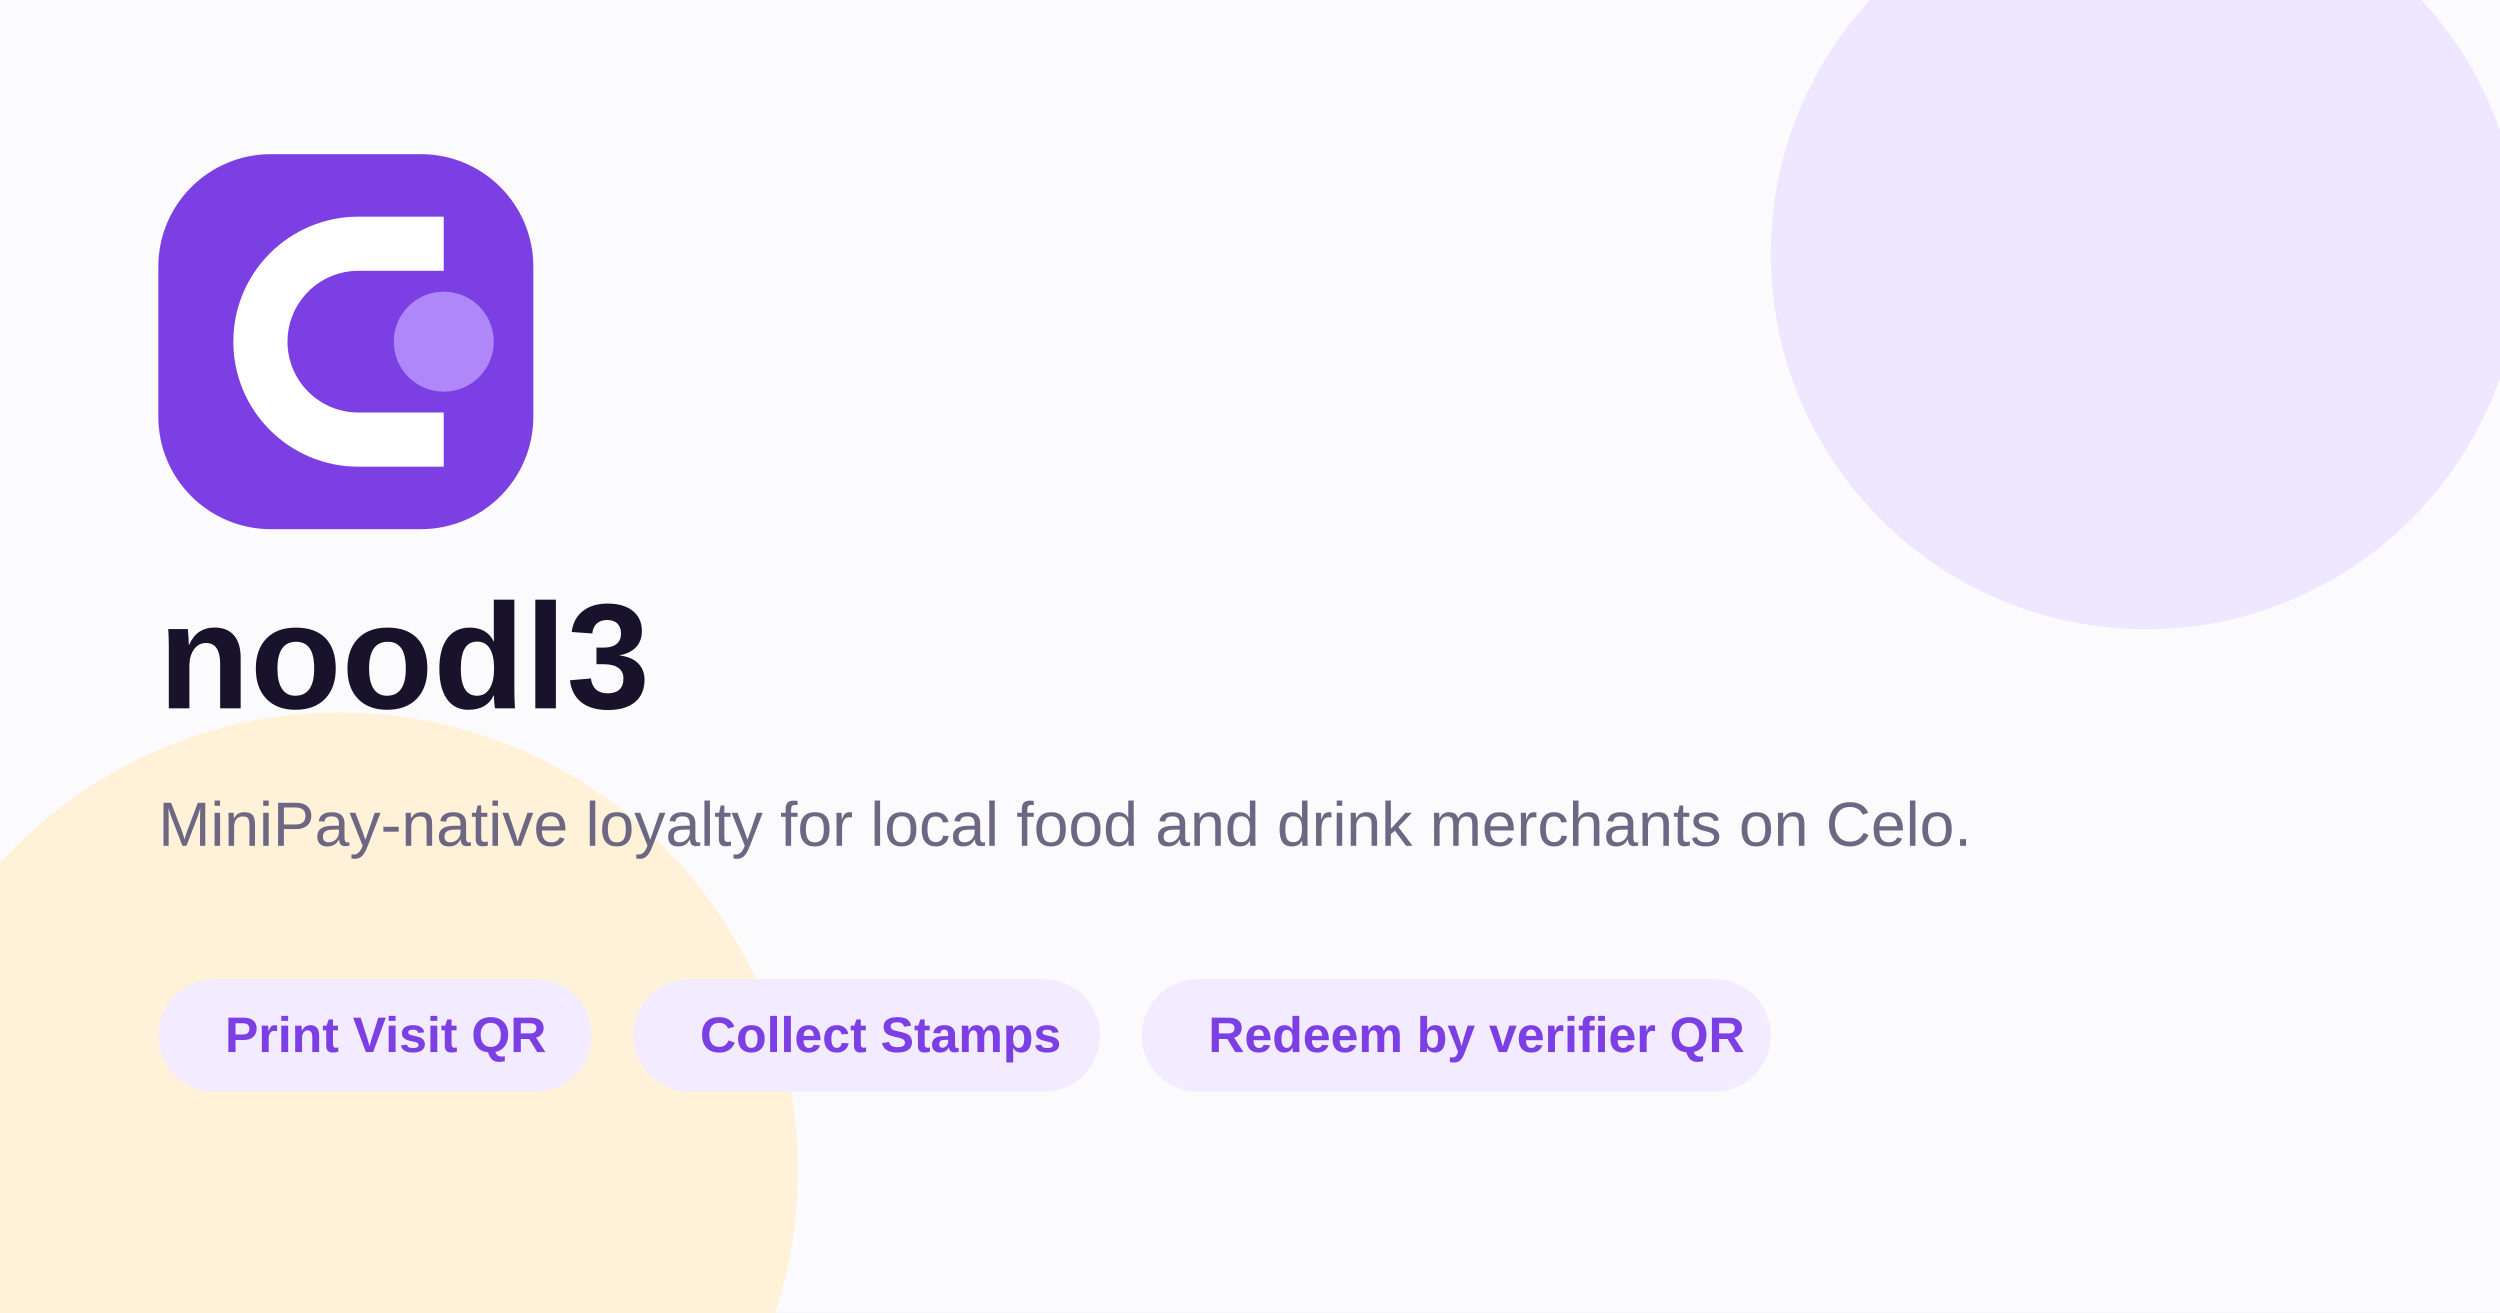
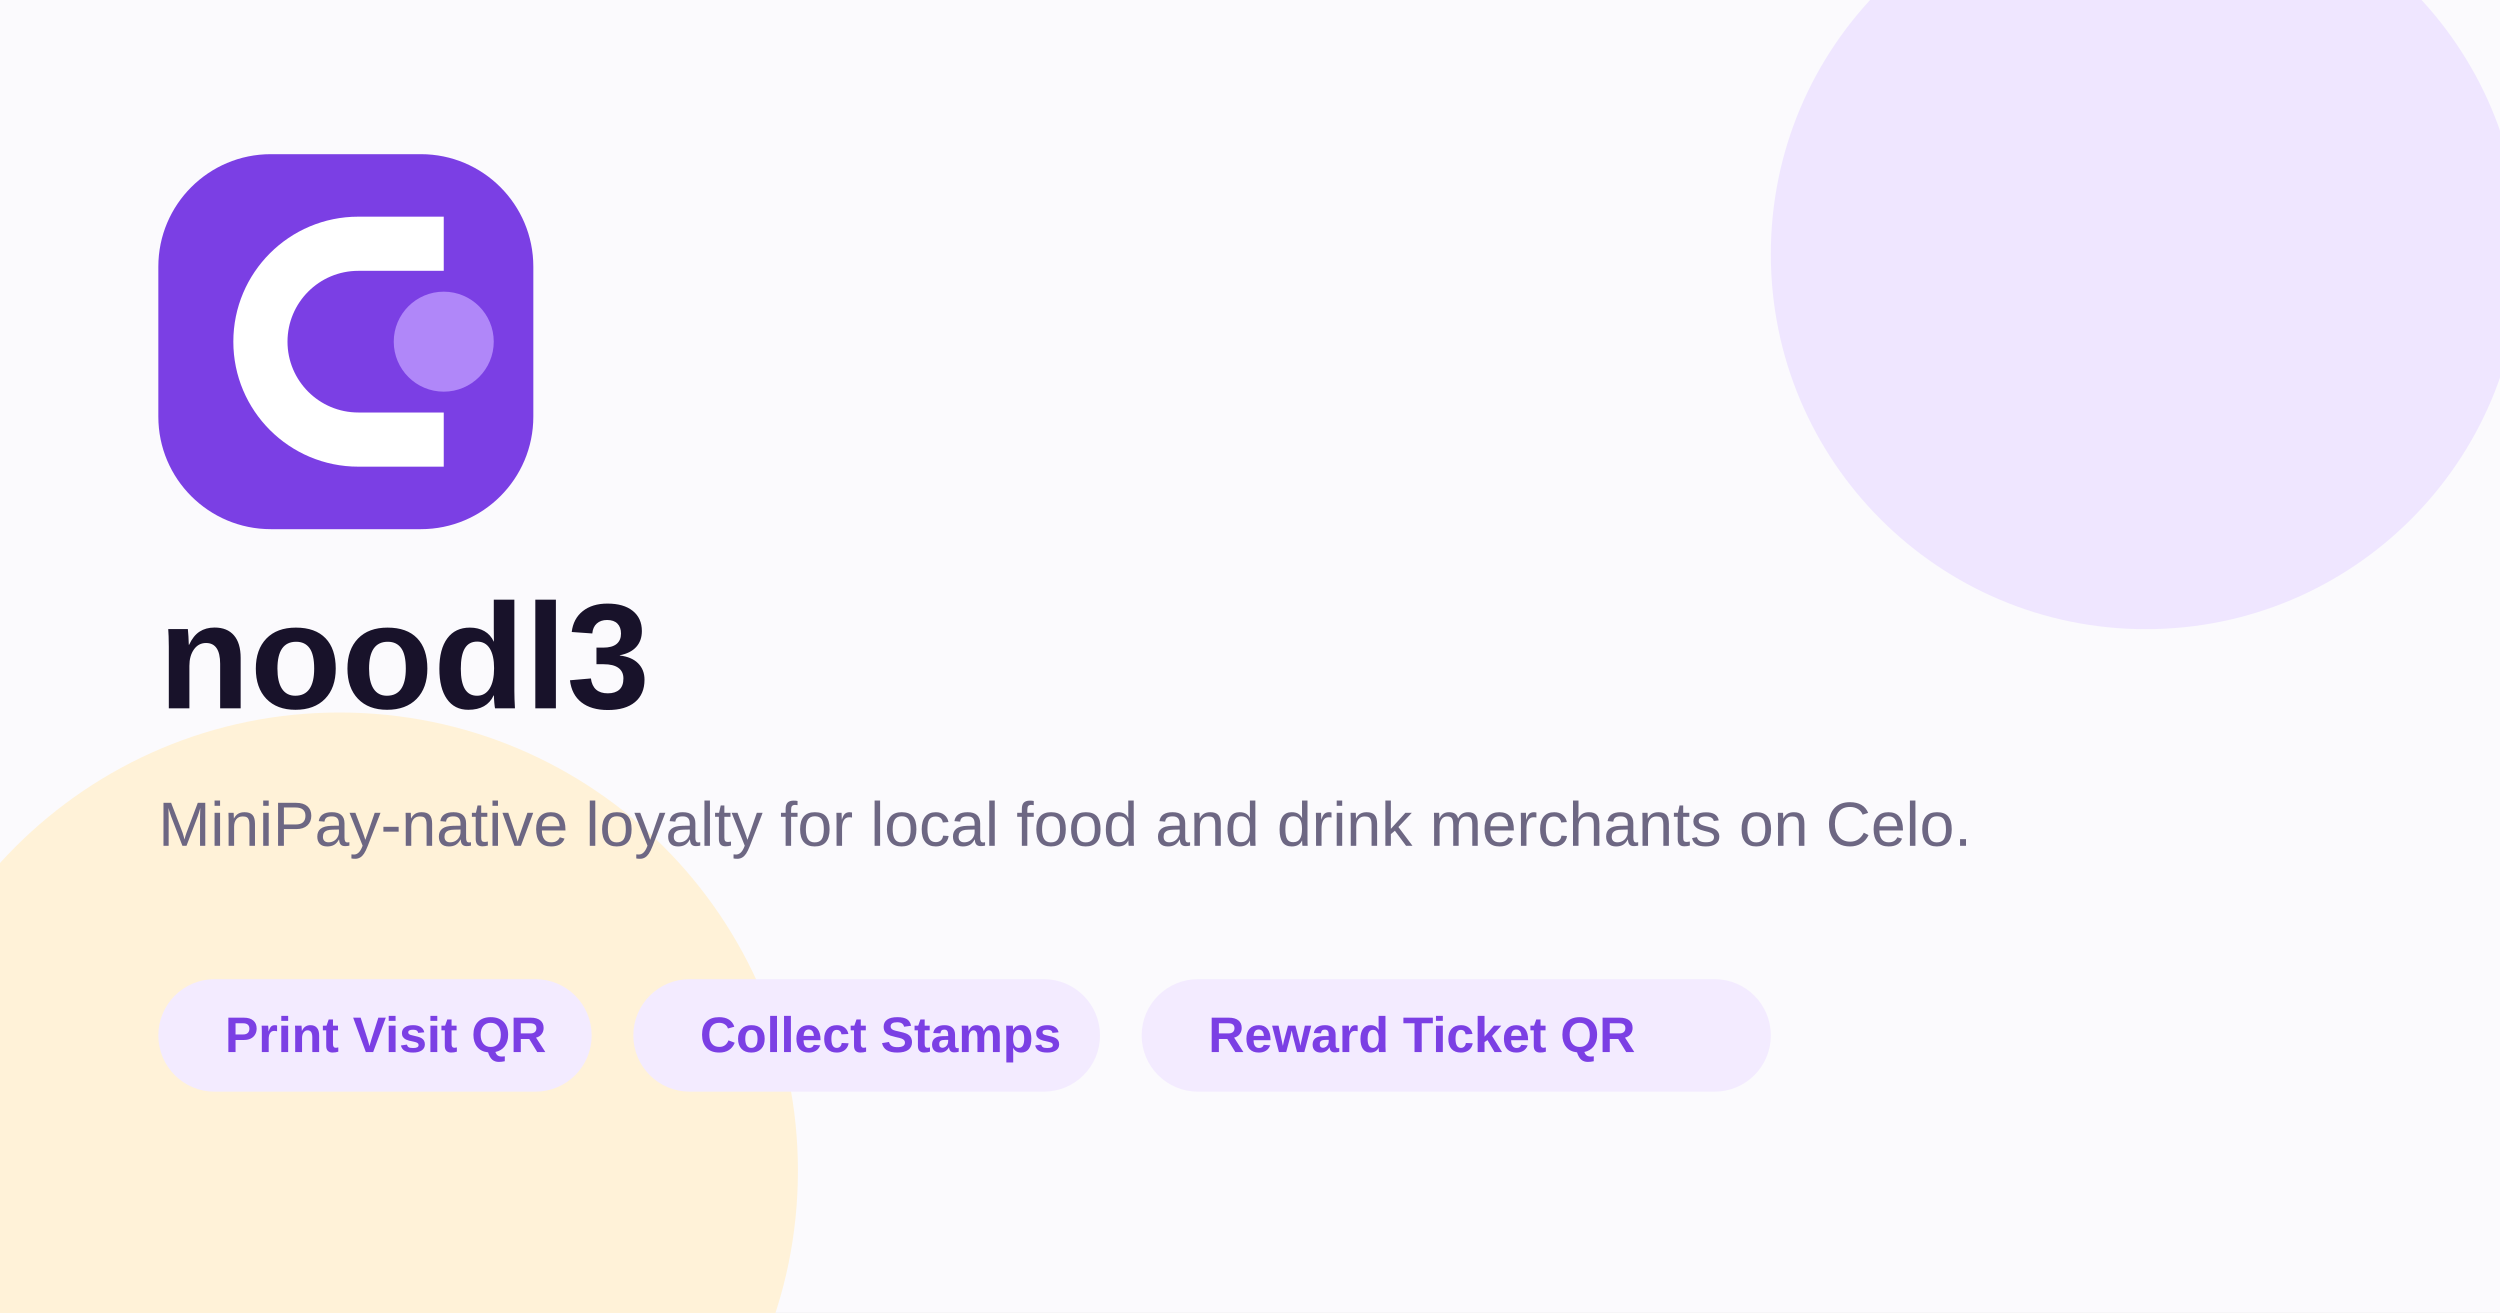
<svg xmlns="http://www.w3.org/2000/svg" width="1200" height="630" viewBox="0 0 1200 630" fill="none">
  <rect width="1200" height="630" fill="#FBFAFD" />
  <circle cx="1030" cy="122" r="180" fill="#EFE6FF" />
  <circle cx="163" cy="562" r="220" fill="#FFF2D8" />
  <rect x="76" y="74" width="180" height="180" rx="54" fill="#7B3FE4" />
  <path d="M112 164C112 130.863 138.863 104 172 104H213V130H172C153.222 130 138 145.222 138 164C138 182.778 153.222 198 172 198H213V224H172C138.863 224 112 197.137 112 164Z" fill="white" />
  <circle cx="213" cy="164" r="24" fill="#B087F9" />
  <text x="76" y="340" fill="#18122A" font-family="Arial, sans-serif" font-size="72" font-weight="700">noodl3</text>
  <text x="76" y="406" fill="#6D6783" font-family="Arial, sans-serif" font-size="30">MiniPay-native loyalty for local food and drink merchants on Celo.</text>
  <rect x="76" y="470" width="208" height="54" rx="27" fill="#F3EBFF" />
  <text x="108" y="505" fill="#7B3FE4" font-family="Arial, sans-serif" font-size="24" font-weight="700">Print Visit QR</text>
  <rect x="304" y="470" width="224" height="54" rx="27" fill="#F3EBFF" />
  <text x="336" y="505" fill="#7B3FE4" font-family="Arial, sans-serif" font-size="24" font-weight="700">Collect Stamps</text>
  <rect x="548" y="470" width="302" height="54" rx="27" fill="#F3EBFF" />
-   <text x="580" y="505" fill="#7B3FE4" font-family="Arial, sans-serif" font-size="24" font-weight="700">Redeem by verifier QR</text>
+   <text x="580" y="505" fill="#7B3FE4" font-family="Arial, sans-serif" font-size="24" font-weight="700">Reward Ticket QR</text>
</svg>
